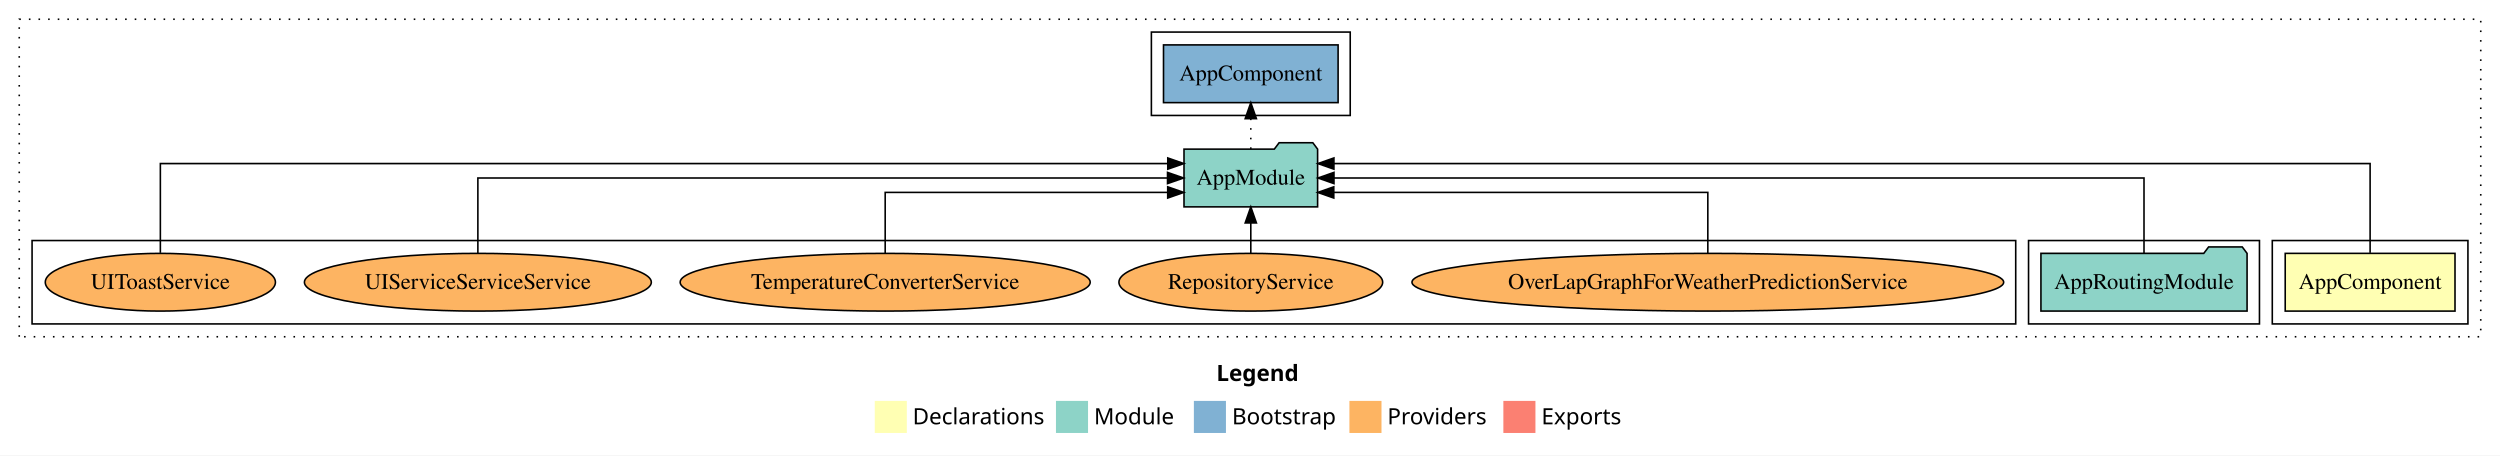
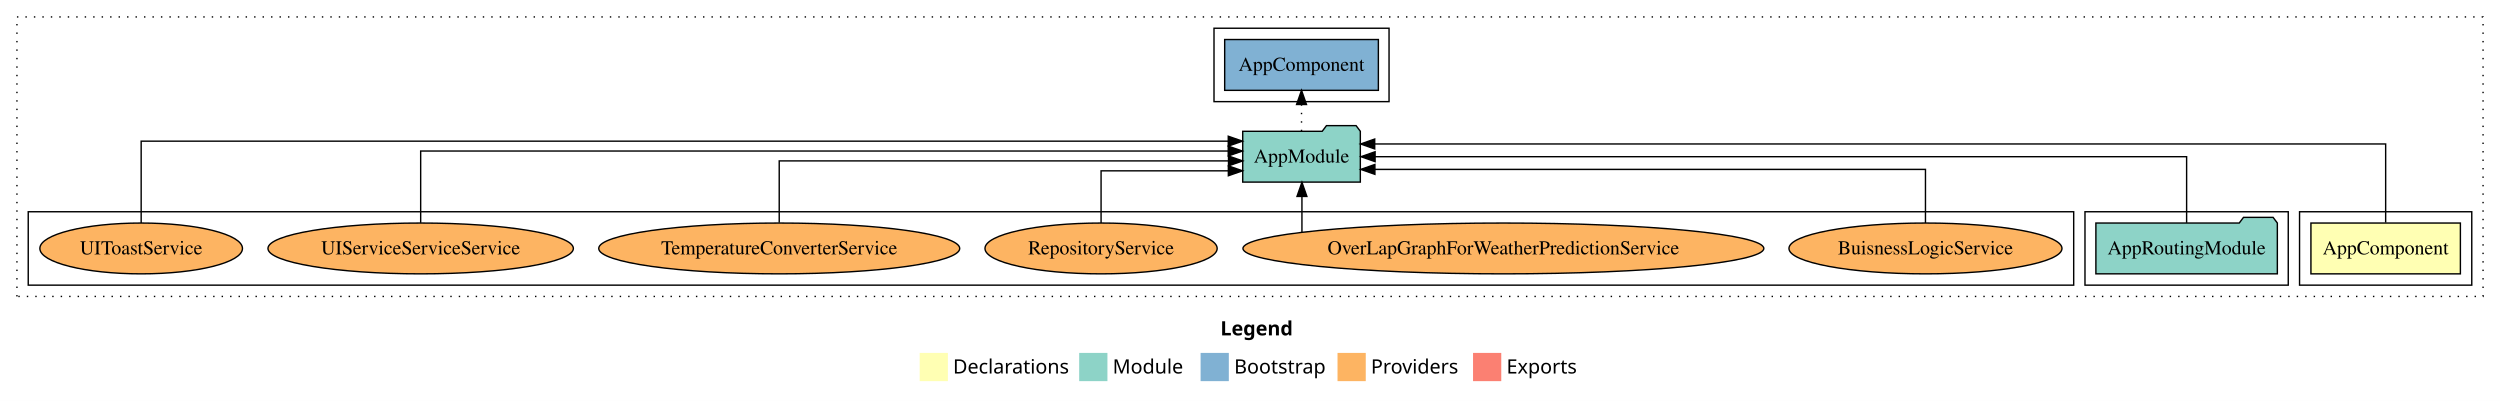
- <svg xmlns="http://www.w3.org/2000/svg" width="1559pt" height="284pt" viewBox="0.00 0.00 1559.00 284.00">
+ <svg xmlns="http://www.w3.org/2000/svg" width="1771pt" height="284pt" viewBox="0.00 0.00 1771.00 284.00">
  <g id="graph0" class="graph" transform="scale(1 1) rotate(0) translate(4 280)">
-     <polygon fill="#ffffff" stroke="transparent" points="-4,4 -4,-280 1555,-280 1555,4 -4,4" />
-     <text text-anchor="start" x="754.509" y="-42.4" font-family="sans-serif" font-weight="bold" font-size="14.00" fill="#000000">Legend</text>
-     <polygon fill="#ffffb3" stroke="transparent" points="541.5,-10 541.5,-30 561.5,-30 561.5,-10 541.5,-10" />
-     <text text-anchor="start" x="565.129" y="-15.4" font-family="sans-serif" font-size="14.00" fill="#000000">  Declarations</text>
-     <polygon fill="#8dd3c7" stroke="transparent" points="654.5,-10 654.5,-30 674.5,-30 674.5,-10 654.5,-10" />
-     <text text-anchor="start" x="678.225" y="-15.4" font-family="sans-serif" font-size="14.00" fill="#000000">  Module</text>
-     <polygon fill="#80b1d3" stroke="transparent" points="740.5,-10 740.5,-30 760.5,-30 760.5,-10 740.5,-10" />
-     <text text-anchor="start" x="764.281" y="-15.4" font-family="sans-serif" font-size="14.00" fill="#000000">  Bootstrap</text>
-     <polygon fill="#fdb462" stroke="transparent" points="837.5,-10 837.5,-30 857.5,-30 857.5,-10 837.5,-10" />
-     <text text-anchor="start" x="861.173" y="-15.4" font-family="sans-serif" font-size="14.00" fill="#000000">  Providers</text>
-     <polygon fill="#fb8072" stroke="transparent" points="933.5,-10 933.5,-30 953.5,-30 953.5,-10 933.5,-10" />
-     <text text-anchor="start" x="957.226" y="-15.4" font-family="sans-serif" font-size="14.00" fill="#000000">  Exports</text>
+     <polygon fill="#ffffff" stroke="transparent" points="-4,4 -4,-280 1767,-280 1767,4 -4,4" />
+     <text text-anchor="start" x="860.509" y="-42.4" font-family="sans-serif" font-weight="bold" font-size="14.00" fill="#000000">Legend</text>
+     <polygon fill="#ffffb3" stroke="transparent" points="647.5,-10 647.5,-30 667.5,-30 667.5,-10 647.5,-10" />
+     <text text-anchor="start" x="671.129" y="-15.4" font-family="sans-serif" font-size="14.00" fill="#000000">  Declarations</text>
+     <polygon fill="#8dd3c7" stroke="transparent" points="760.5,-10 760.5,-30 780.5,-30 780.5,-10 760.5,-10" />
+     <text text-anchor="start" x="784.225" y="-15.4" font-family="sans-serif" font-size="14.00" fill="#000000">  Module</text>
+     <polygon fill="#80b1d3" stroke="transparent" points="846.5,-10 846.5,-30 866.5,-30 866.5,-10 846.5,-10" />
+     <text text-anchor="start" x="870.281" y="-15.4" font-family="sans-serif" font-size="14.00" fill="#000000">  Bootstrap</text>
+     <polygon fill="#fdb462" stroke="transparent" points="943.5,-10 943.5,-30 963.5,-30 963.5,-10 943.5,-10" />
+     <text text-anchor="start" x="967.173" y="-15.4" font-family="sans-serif" font-size="14.00" fill="#000000">  Providers</text>
+     <polygon fill="#fb8072" stroke="transparent" points="1039.5,-10 1039.5,-30 1059.5,-30 1059.5,-10 1039.5,-10" />
+     <text text-anchor="start" x="1063.226" y="-15.4" font-family="sans-serif" font-size="14.00" fill="#000000">  Exports</text>
    <g id="clust1" class="cluster">
-       <polygon fill="none" stroke="#000000" stroke-dasharray="1,5" points="8,-70 8,-268 1543,-268 1543,-70 8,-70" />
+       <polygon fill="none" stroke="#000000" stroke-dasharray="1,5" points="8,-70 8,-268 1755,-268 1755,-70 8,-70" />
    </g>
    <g id="clust2" class="cluster">
-       <polygon fill="none" stroke="#000000" points="1413,-78 1413,-130 1535,-130 1535,-78 1413,-78" />
+       <polygon fill="none" stroke="#000000" points="1625,-78 1625,-130 1747,-130 1747,-78 1625,-78" />
    </g>
    <g id="clust4" class="cluster">
-       <polygon fill="none" stroke="#000000" points="1261,-78 1261,-130 1405,-130 1405,-78 1261,-78" />
+       <polygon fill="none" stroke="#000000" points="1473,-78 1473,-130 1617,-130 1617,-78 1473,-78" />
    </g>
    <g id="clust6" class="cluster">
-       <polygon fill="none" stroke="#000000" points="714,-208 714,-260 838,-260 838,-208 714,-208" />
+       <polygon fill="none" stroke="#000000" points="856,-208 856,-260 980,-260 980,-208 856,-208" />
    </g>
    <g id="clust7" class="cluster">
-       <polygon fill="none" stroke="#000000" points="16,-78 16,-130 1253,-130 1253,-78 16,-78" />
+       <polygon fill="none" stroke="#000000" points="16,-78 16,-130 1465,-130 1465,-78 16,-78" />
    </g>
    <g id="node1" class="node">
-       <polygon fill="#ffffb3" stroke="#000000" points="1526.94,-122 1421.06,-122 1421.06,-86 1526.94,-86 1526.94,-122" />
-       <text text-anchor="middle" x="1474" y="-99.8" font-family="Times,serif" font-size="14.00" fill="#000000">AppComponent</text>
+       <polygon fill="#ffffb3" stroke="#000000" points="1738.94,-122 1633.06,-122 1633.06,-86 1738.94,-86 1738.94,-122" />
+       <text text-anchor="middle" x="1686" y="-99.8" font-family="Times,serif" font-size="14.00" fill="#000000">AppComponent</text>
    </g>
    <g id="node2" class="node">
-       <polygon fill="#8dd3c7" stroke="#000000" points="817.657,-187 814.657,-191 793.657,-191 790.657,-187 734.343,-187 734.343,-151 817.657,-151 817.657,-187" />
-       <text text-anchor="middle" x="776" y="-164.8" font-family="Times,serif" font-size="14.00" fill="#000000">AppModule</text>
+       <polygon fill="#8dd3c7" stroke="#000000" points="959.657,-187 956.657,-191 935.657,-191 932.657,-187 876.343,-187 876.343,-151 959.657,-151 959.657,-187" />
+       <text text-anchor="middle" x="918" y="-164.8" font-family="Times,serif" font-size="14.00" fill="#000000">AppModule</text>
    </g>
    <g id="edge1" class="edge">
-       <path fill="none" stroke="#000000" d="M1474,-122.292C1474,-144.206 1474,-178 1474,-178 1474,-178 827.832,-178 827.832,-178" />
-       <polygon fill="#000000" stroke="#000000" points="827.832,-174.5 817.832,-178 827.832,-181.5 827.832,-174.5" />
+       <path fill="none" stroke="#000000" d="M1686,-122.292C1686,-144.206 1686,-178 1686,-178 1686,-178 969.836,-178 969.836,-178" />
+       <polygon fill="#000000" stroke="#000000" points="969.837,-174.5 959.836,-178 969.836,-181.5 969.837,-174.5" />
    </g>
    <g id="node4" class="node">
-       <polygon fill="#80b1d3" stroke="#000000" points="830.439,-252 721.561,-252 721.561,-216 830.439,-216 830.439,-252" />
-       <text text-anchor="middle" x="776" y="-229.8" font-family="Times,serif" font-size="14.00" fill="#000000">AppComponent </text>
+       <polygon fill="#80b1d3" stroke="#000000" points="972.439,-252 863.561,-252 863.561,-216 972.439,-216 972.439,-252" />
+       <text text-anchor="middle" x="918" y="-229.8" font-family="Times,serif" font-size="14.00" fill="#000000">AppComponent </text>
    </g>
    <g id="edge3" class="edge">
-       <path fill="none" stroke="#000000" stroke-dasharray="1,5" d="M776,-187.106C776,-187.106 776,-205.991 776,-205.991" />
-       <polygon fill="#000000" stroke="#000000" points="772.5,-205.991 776,-215.991 779.5,-205.991 772.5,-205.991" />
+       <path fill="none" stroke="#000000" stroke-dasharray="1,5" d="M918,-187.106C918,-187.106 918,-205.991 918,-205.991" />
+       <polygon fill="#000000" stroke="#000000" points="914.5,-205.991 918,-215.991 921.5,-205.991 914.5,-205.991" />
    </g>
    <g id="node3" class="node">
-       <polygon fill="#8dd3c7" stroke="#000000" points="1397.274,-122 1394.274,-126 1373.274,-126 1370.274,-122 1268.726,-122 1268.726,-86 1397.274,-86 1397.274,-122" />
-       <text text-anchor="middle" x="1333" y="-99.8" font-family="Times,serif" font-size="14.00" fill="#000000">AppRoutingModule</text>
+       <polygon fill="#8dd3c7" stroke="#000000" points="1609.274,-122 1606.274,-126 1585.274,-126 1582.274,-122 1480.726,-122 1480.726,-86 1609.274,-86 1609.274,-122" />
+       <text text-anchor="middle" x="1545" y="-99.8" font-family="Times,serif" font-size="14.00" fill="#000000">AppRoutingModule</text>
    </g>
    <g id="edge2" class="edge">
-       <path fill="none" stroke="#000000" d="M1333,-122.106C1333,-141.339 1333,-169 1333,-169 1333,-169 827.865,-169 827.865,-169" />
-       <polygon fill="#000000" stroke="#000000" points="827.866,-165.5 817.865,-169 827.865,-172.5 827.866,-165.5" />
+       <path fill="none" stroke="#000000" d="M1545,-122.106C1545,-141.339 1545,-169 1545,-169 1545,-169 970.113,-169 970.113,-169" />
+       <polygon fill="#000000" stroke="#000000" points="970.113,-165.5 960.113,-169 970.113,-172.5 970.113,-165.5" />
    </g>
    <g id="node5" class="node">
+       <ellipse fill="#fdb462" stroke="#000000" cx="1360" cy="-104" rx="96.706" ry="18" />
+       <text text-anchor="middle" x="1360" y="-99.8" font-family="Times,serif" font-size="14.00" fill="#000000">BuisnessLogicService</text>
+     </g>
+     <g id="edge4" class="edge">
+       <path fill="none" stroke="#000000" d="M1360,-122.027C1360,-138.398 1360,-160 1360,-160 1360,-160 969.981,-160 969.981,-160" />
+       <polygon fill="#000000" stroke="#000000" points="969.981,-156.5 959.981,-160 969.981,-163.5 969.981,-156.5" />
+     </g>
+     <g id="node6" class="node">
      <ellipse fill="#fdb462" stroke="#000000" cx="1061" cy="-104" rx="184.489" ry="18" />
      <text text-anchor="middle" x="1061" y="-99.8" font-family="Times,serif" font-size="14.00" fill="#000000">OverLapGraphForWeatherPredictionService</text>
    </g>
-     <g id="edge4" class="edge">
-       <path fill="none" stroke="#000000" d="M1061,-122.027C1061,-138.398 1061,-160 1061,-160 1061,-160 827.747,-160 827.747,-160" />
-       <polygon fill="#000000" stroke="#000000" points="827.747,-156.5 817.747,-160 827.747,-163.5 827.747,-156.5" />
+     <g id="edge5" class="edge">
+       <path fill="none" stroke="#000000" d="M918.292,-115.621C918.292,-115.621 918.292,-140.853 918.292,-140.853" />
+       <polygon fill="#000000" stroke="#000000" points="914.792,-140.853 918.292,-150.853 921.792,-140.853 914.792,-140.853" />
    </g>
-     <g id="node6" class="node">
+     <g id="node7" class="node">
      <ellipse fill="#fdb462" stroke="#000000" cx="776" cy="-104" rx="82.241" ry="18" />
      <text text-anchor="middle" x="776" y="-99.8" font-family="Times,serif" font-size="14.00" fill="#000000">RepositoryService</text>
    </g>
-     <g id="edge5" class="edge">
-       <path fill="none" stroke="#000000" d="M776,-122.106C776,-122.106 776,-140.991 776,-140.991" />
-       <polygon fill="#000000" stroke="#000000" points="772.5,-140.991 776,-150.991 779.5,-140.991 772.5,-140.991" />
+     <g id="edge6" class="edge">
+       <path fill="none" stroke="#000000" d="M776,-122.009C776,-138.049 776,-159 776,-159 776,-159 866.163,-159 866.163,-159" />
+       <polygon fill="#000000" stroke="#000000" points="866.163,-162.5 876.163,-159 866.163,-155.5 866.163,-162.5" />
    </g>
-     <g id="node7" class="node">
+     <g id="node8" class="node">
      <ellipse fill="#fdb462" stroke="#000000" cx="548" cy="-104" rx="127.866" ry="18" />
      <text text-anchor="middle" x="548" y="-99.8" font-family="Times,serif" font-size="14.00" fill="#000000">TemperatureConverterService</text>
    </g>
-     <g id="edge6" class="edge">
-       <path fill="none" stroke="#000000" d="M548,-122.027C548,-138.398 548,-160 548,-160 548,-160 724.181,-160 724.181,-160" />
-       <polygon fill="#000000" stroke="#000000" points="724.181,-163.5 734.181,-160 724.181,-156.5 724.181,-163.5" />
+     <g id="edge7" class="edge">
+       <path fill="none" stroke="#000000" d="M548,-122.267C548,-140.555 548,-166 548,-166 548,-166 866.275,-166 866.275,-166" />
+       <polygon fill="#000000" stroke="#000000" points="866.276,-169.5 876.275,-166 866.275,-162.5 866.276,-169.5" />
    </g>
-     <g id="node8" class="node">
+     <g id="node9" class="node">
      <ellipse fill="#fdb462" stroke="#000000" cx="294" cy="-104" rx="108.178" ry="18" />
      <text text-anchor="middle" x="294" y="-99.8" font-family="Times,serif" font-size="14.00" fill="#000000">UIServiceServiceService</text>
    </g>
-     <g id="edge7" class="edge">
-       <path fill="none" stroke="#000000" d="M294,-122.106C294,-141.339 294,-169 294,-169 294,-169 724.069,-169 724.069,-169" />
-       <polygon fill="#000000" stroke="#000000" points="724.069,-172.5 734.069,-169 724.069,-165.5 724.069,-172.5" />
+     <g id="edge8" class="edge">
+       <path fill="none" stroke="#000000" d="M294,-122.129C294,-142.572 294,-173 294,-173 294,-173 866.089,-173 866.089,-173" />
+       <polygon fill="#000000" stroke="#000000" points="866.089,-176.5 876.089,-173 866.089,-169.5 866.089,-176.5" />
    </g>
-     <g id="node9" class="node">
+     <g id="node10" class="node">
      <ellipse fill="#fdb462" stroke="#000000" cx="96" cy="-104" rx="71.764" ry="18" />
      <text text-anchor="middle" x="96" y="-99.8" font-family="Times,serif" font-size="14.00" fill="#000000">UIToastService</text>
    </g>
-     <g id="edge8" class="edge">
-       <path fill="none" stroke="#000000" d="M96,-122.292C96,-144.206 96,-178 96,-178 96,-178 724.232,-178 724.232,-178" />
-       <polygon fill="#000000" stroke="#000000" points="724.232,-181.5 734.232,-178 724.232,-174.5 724.232,-181.5" />
+     <g id="edge9" class="edge">
+       <path fill="none" stroke="#000000" d="M96,-122.011C96,-144.485 96,-180 96,-180 96,-180 866.107,-180 866.107,-180" />
+       <polygon fill="#000000" stroke="#000000" points="866.107,-183.5 876.107,-180 866.107,-176.5 866.107,-183.5" />
    </g>
  </g>
</svg>
